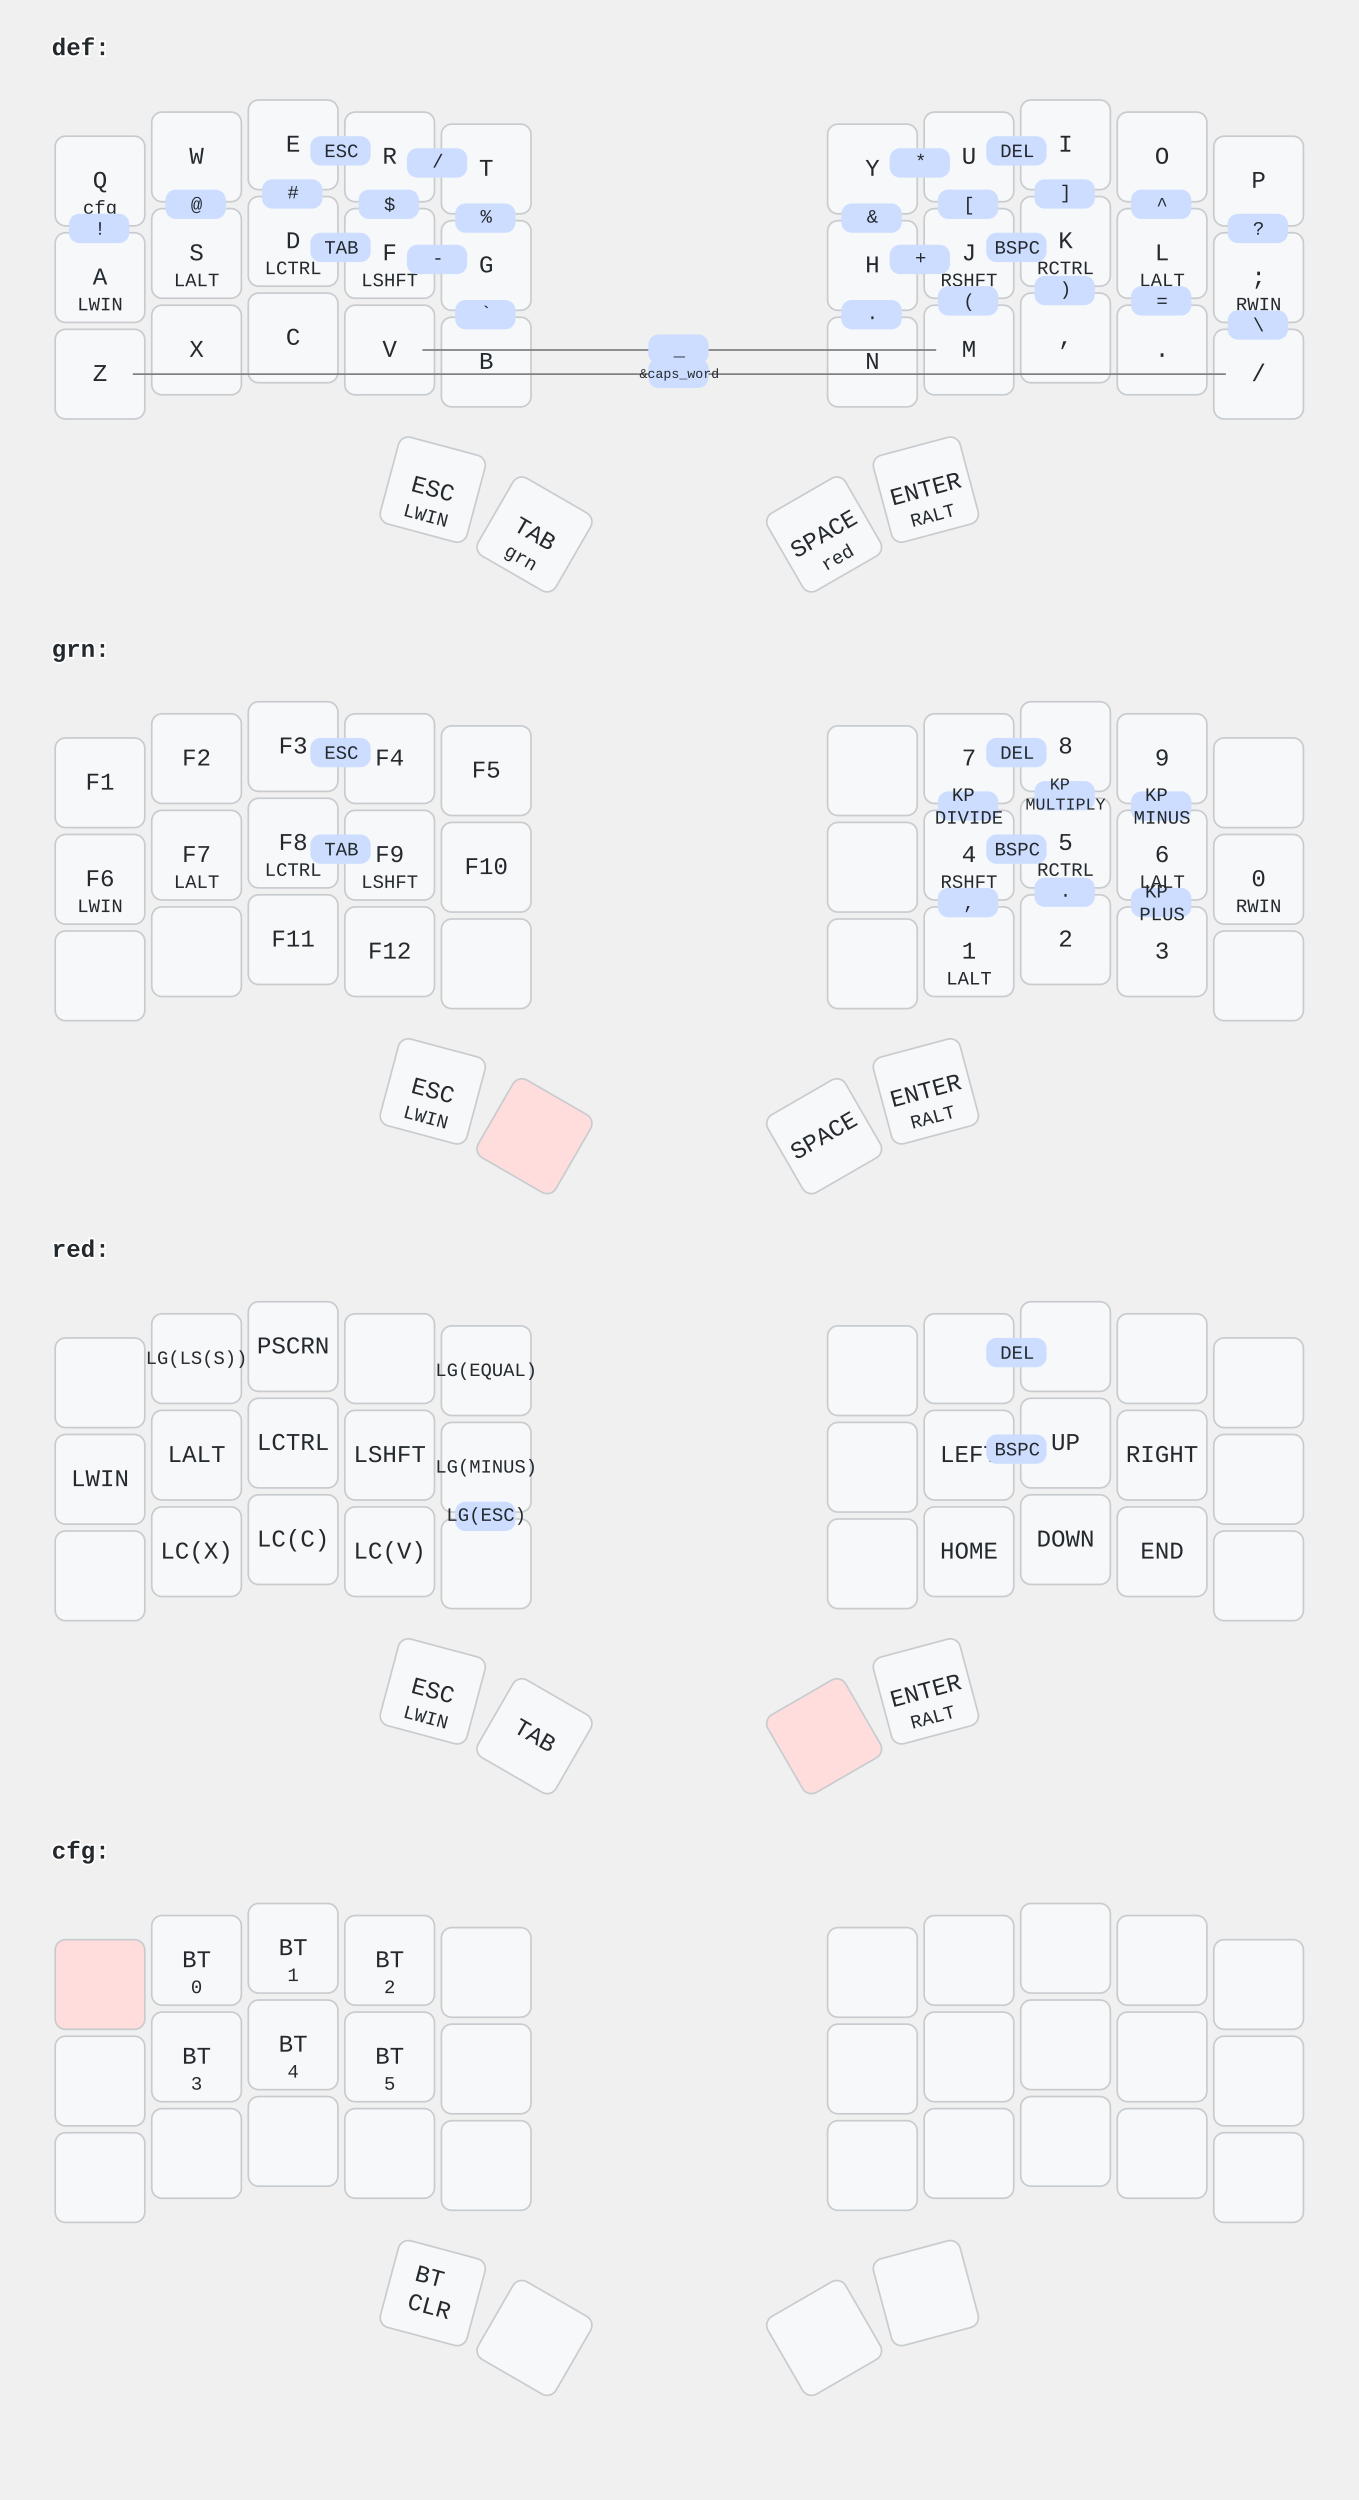
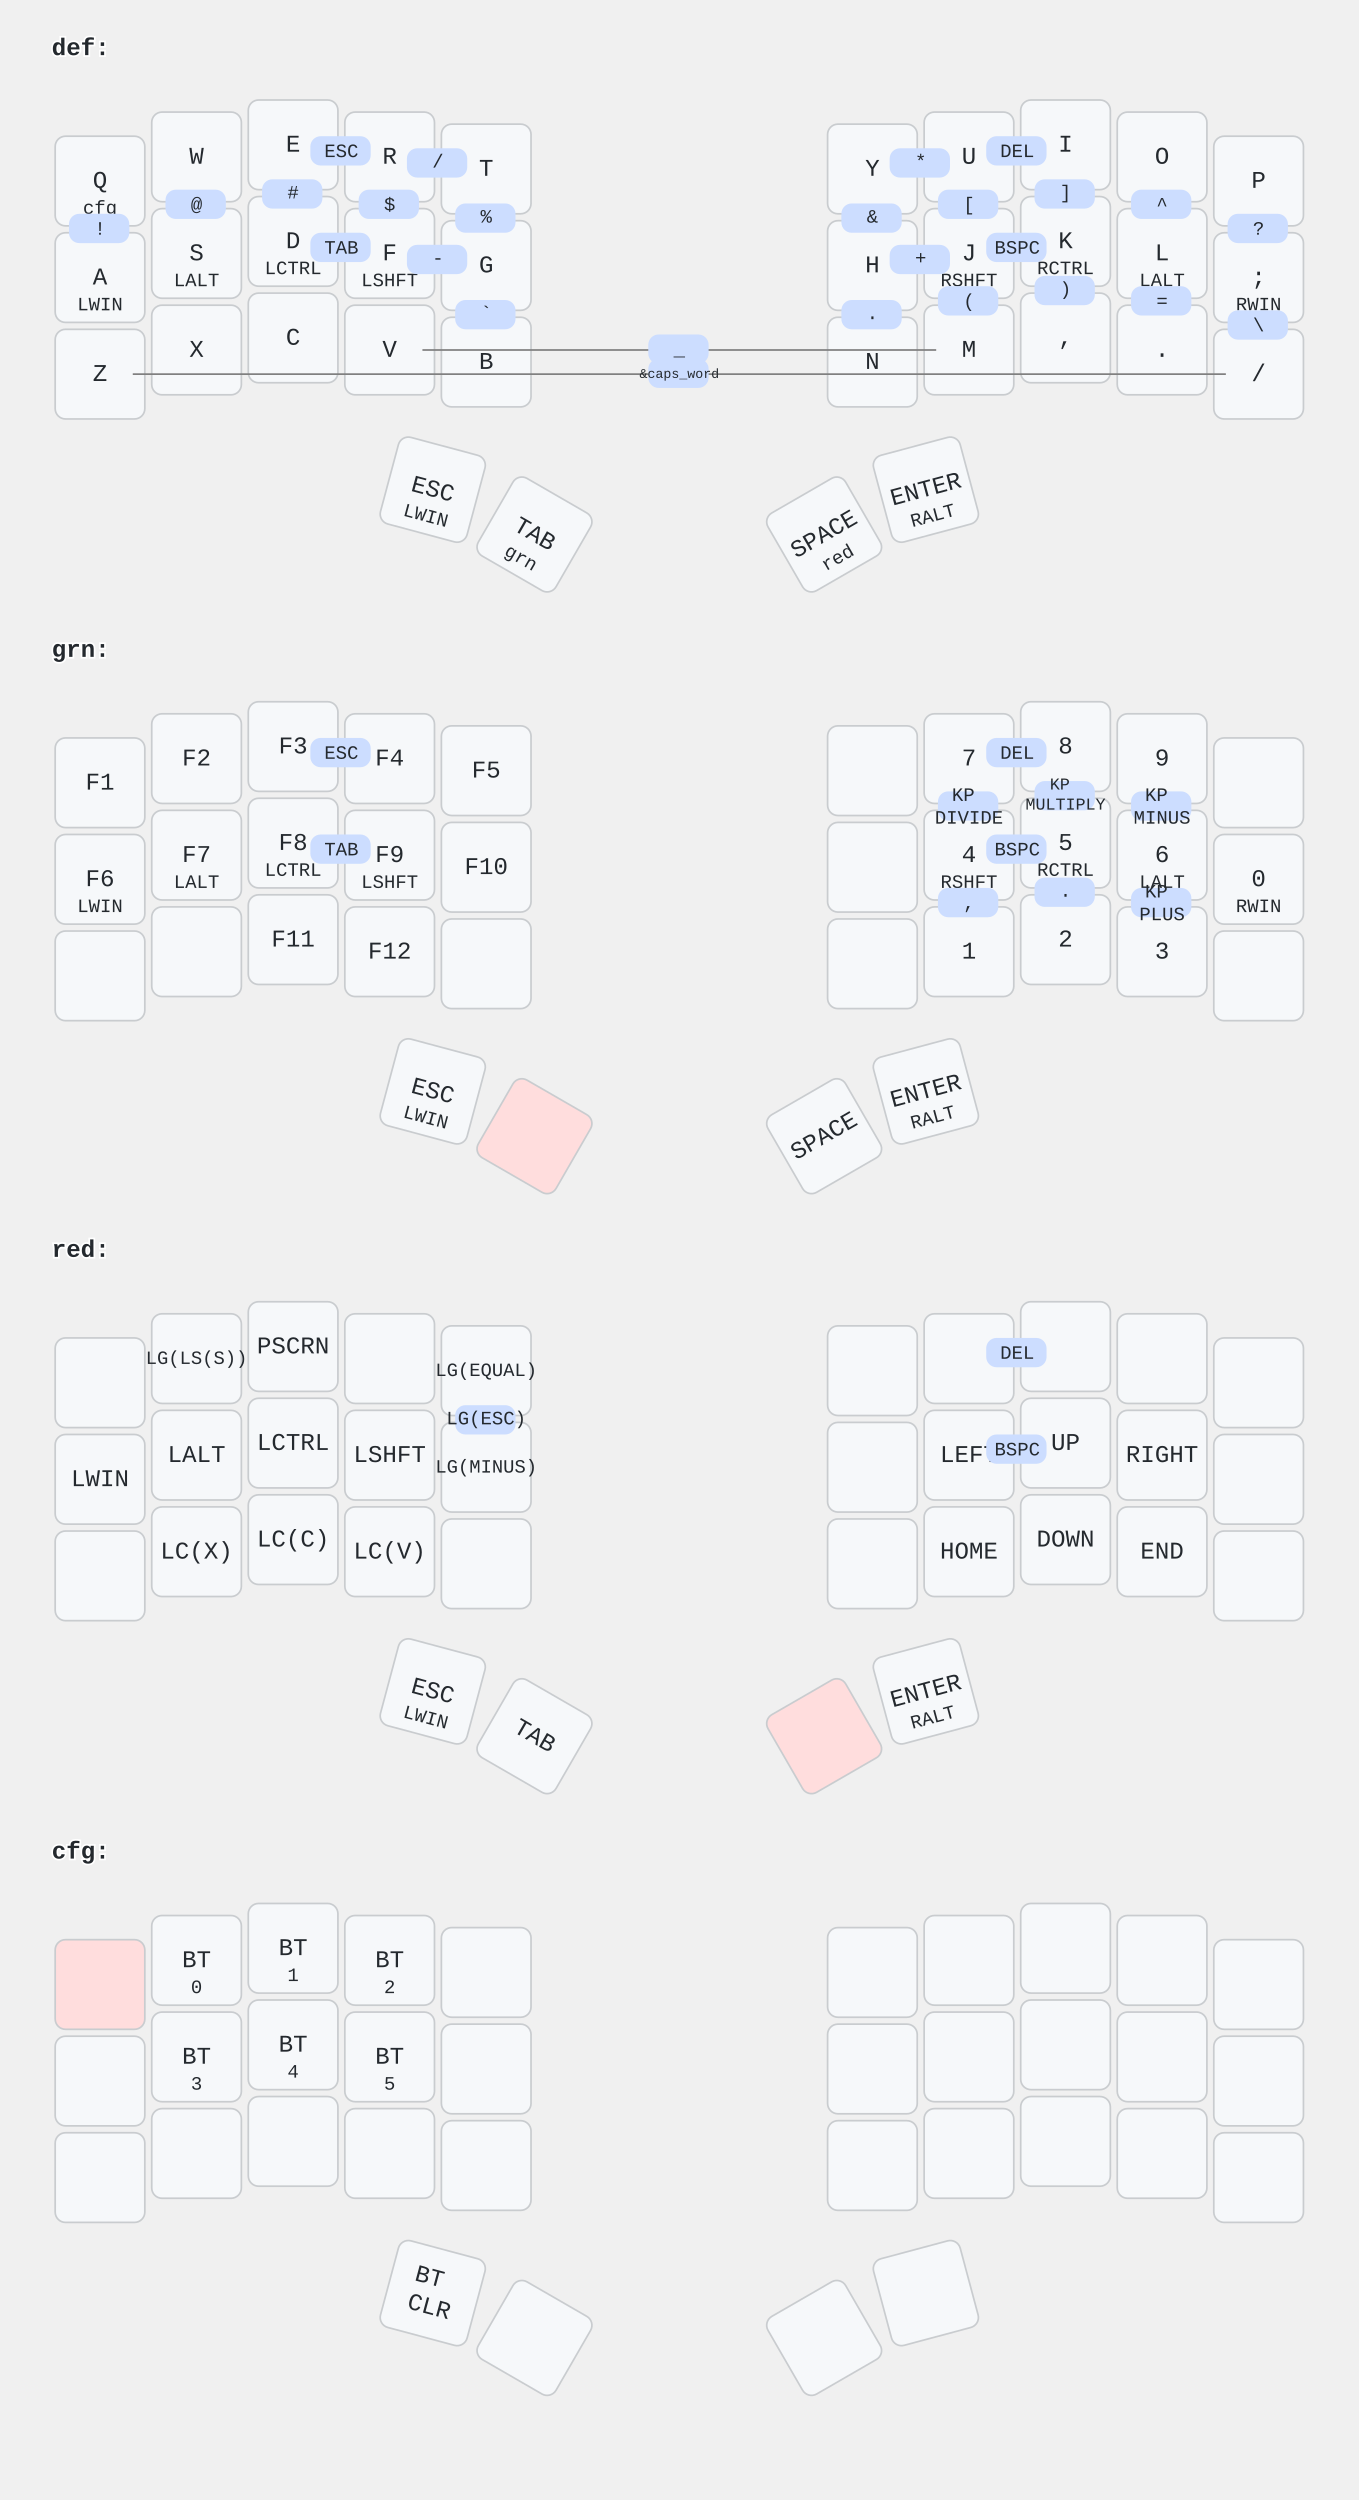
<svg xmlns="http://www.w3.org/2000/svg" width="788" height="1450" viewBox="0 0 788 1450" class="keymap">
  <style>/* inherit to force styles through use tags */
svg path {
    fill: inherit;
}

/* font and background color specifications */
svg.keymap {
    font-family: SFMono-Regular,Consolas,Liberation Mono,Menlo,monospace;
    font-size: 14px;
    font-kerning: normal;
    text-rendering: optimizeLegibility;
    fill: #24292e;
}

/* default key styling */
rect.key {
    fill: #f6f8fa;
    stroke: #c9cccf;
    stroke-width: 1;
}

/* default key side styling, only used is draw_key_sides is set */
rect.side {
    filter: brightness(90%);
}

/* color accent for combo boxes */
rect.combo, rect.combo-separate {
    fill: #cdf;
}

/* color accent for held keys */
rect.held, rect.combo.held {
    fill: #fdd;
}

/* color accent for ghost (optional) keys */
rect.ghost, rect.combo.ghost {
    stroke-dasharray: 4, 4;
    stroke-width: 2;
}

text {
    text-anchor: middle;
    dominant-baseline: middle;
}

/* styling for layer labels */
text.label {
    font-weight: bold;
    text-anchor: start;
    stroke: white;
    stroke-width: 2;
    paint-order: stroke;
}

/* styling for combo tap, and key hold/shifted label text */
text.combo, text.hold, text.shifted {
    font-size: 11px;
}

text.hold {
    text-anchor: middle;
    dominant-baseline: auto;
}

text.shifted {
    text-anchor: middle;
    dominant-baseline: hanging;
}

/* styling for hold/shifted label text in combo box */
text.combo.hold, text.combo.shifted {
    font-size: 8px;
}

/* lighter symbol for transparent keys */
text.trans {
    fill: #7b7e81;
}

/* styling for combo dendrons */
path.combo {
    stroke-width: 1;
    stroke: gray;
    fill: none;
}

/* Start Tabler Icons Cleanup */
/* cannot use height/width with glyphs */
.icon-tabler &gt; path {
    fill: inherit;
    stroke: inherit;
    stroke-width: 2;
}
/* hide tabler's default box */
.icon-tabler &gt; path[stroke="none"][fill="none"] {
    visibility: hidden;
}
/* End Tabler Icons Cleanup */
</style>
  <g transform="translate(30, 0)" class="layer-def">
    <text x="0" y="28" class="label">def:</text>
    <g transform="translate(0, 56)">
      <g transform="translate(28, 49)" class="key keypos-0">
        <rect rx="6" ry="6" x="-26" y="-26" width="52" height="52" class="key" />
        <text x="0" y="0" class="key tap">Q</text>
        <text x="0" y="19" class="key hold">cfg</text>
      </g>
      <g transform="translate(84, 35)" class="key keypos-1">
        <rect rx="6" ry="6" x="-26" y="-26" width="52" height="52" class="key" />
        <text x="0" y="0" class="key tap">W</text>
      </g>
      <g transform="translate(140, 28)" class="key keypos-2">
        <rect rx="6" ry="6" x="-26" y="-26" width="52" height="52" class="key" />
        <text x="0" y="0" class="key tap">E</text>
      </g>
      <g transform="translate(196, 35)" class="key keypos-3">
        <rect rx="6" ry="6" x="-26" y="-26" width="52" height="52" class="key" />
        <text x="0" y="0" class="key tap">R</text>
      </g>
      <g transform="translate(252, 42)" class="key keypos-4">
        <rect rx="6" ry="6" x="-26" y="-26" width="52" height="52" class="key" />
        <text x="0" y="0" class="key tap">T</text>
      </g>
      <g transform="translate(476, 42)" class="key keypos-5">
        <rect rx="6" ry="6" x="-26" y="-26" width="52" height="52" class="key" />
        <text x="0" y="0" class="key tap">Y</text>
      </g>
      <g transform="translate(532, 35)" class="key keypos-6">
        <rect rx="6" ry="6" x="-26" y="-26" width="52" height="52" class="key" />
        <text x="0" y="0" class="key tap">U</text>
      </g>
      <g transform="translate(588, 28)" class="key keypos-7">
        <rect rx="6" ry="6" x="-26" y="-26" width="52" height="52" class="key" />
        <text x="0" y="0" class="key tap">I</text>
      </g>
      <g transform="translate(644, 35)" class="key keypos-8">
        <rect rx="6" ry="6" x="-26" y="-26" width="52" height="52" class="key" />
        <text x="0" y="0" class="key tap">O</text>
      </g>
      <g transform="translate(700, 49)" class="key keypos-9">
        <rect rx="6" ry="6" x="-26" y="-26" width="52" height="52" class="key" />
        <text x="0" y="0" class="key tap">P</text>
      </g>
      <g transform="translate(28, 105)" class="key keypos-10">
        <rect rx="6" ry="6" x="-26" y="-26" width="52" height="52" class="key" />
        <text x="0" y="0" class="key tap">A</text>
        <text x="0" y="19" class="key hold">LWIN</text>
      </g>
      <g transform="translate(84, 91)" class="key keypos-11">
        <rect rx="6" ry="6" x="-26" y="-26" width="52" height="52" class="key" />
        <text x="0" y="0" class="key tap">S</text>
        <text x="0" y="19" class="key hold">LALT</text>
      </g>
      <g transform="translate(140, 84)" class="key keypos-12">
        <rect rx="6" ry="6" x="-26" y="-26" width="52" height="52" class="key" />
        <text x="0" y="0" class="key tap">D</text>
        <text x="0" y="19" class="key hold">LCTRL</text>
      </g>
      <g transform="translate(196, 91)" class="key keypos-13">
        <rect rx="6" ry="6" x="-26" y="-26" width="52" height="52" class="key" />
        <text x="0" y="0" class="key tap">F</text>
        <text x="0" y="19" class="key hold">LSHFT</text>
      </g>
      <g transform="translate(252, 98)" class="key keypos-14">
        <rect rx="6" ry="6" x="-26" y="-26" width="52" height="52" class="key" />
        <text x="0" y="0" class="key tap">G</text>
      </g>
      <g transform="translate(476, 98)" class="key keypos-15">
        <rect rx="6" ry="6" x="-26" y="-26" width="52" height="52" class="key" />
        <text x="0" y="0" class="key tap">H</text>
      </g>
      <g transform="translate(532, 91)" class="key keypos-16">
        <rect rx="6" ry="6" x="-26" y="-26" width="52" height="52" class="key" />
        <text x="0" y="0" class="key tap">J</text>
        <text x="0" y="19" class="key hold">RSHFT</text>
      </g>
      <g transform="translate(588, 84)" class="key keypos-17">
        <rect rx="6" ry="6" x="-26" y="-26" width="52" height="52" class="key" />
        <text x="0" y="0" class="key tap">K</text>
        <text x="0" y="19" class="key hold">RCTRL</text>
      </g>
      <g transform="translate(644, 91)" class="key keypos-18">
        <rect rx="6" ry="6" x="-26" y="-26" width="52" height="52" class="key" />
        <text x="0" y="0" class="key tap">L</text>
        <text x="0" y="19" class="key hold">LALT</text>
      </g>
      <g transform="translate(700, 105)" class="key keypos-19">
        <rect rx="6" ry="6" x="-26" y="-26" width="52" height="52" class="key" />
        <text x="0" y="0" class="key tap">;</text>
        <text x="0" y="19" class="key hold">RWIN</text>
      </g>
      <g transform="translate(28, 161)" class="key keypos-20">
        <rect rx="6" ry="6" x="-26" y="-26" width="52" height="52" class="key" />
        <text x="0" y="0" class="key tap">Z</text>
      </g>
      <g transform="translate(84, 147)" class="key keypos-21">
        <rect rx="6" ry="6" x="-26" y="-26" width="52" height="52" class="key" />
        <text x="0" y="0" class="key tap">X</text>
      </g>
      <g transform="translate(140, 140)" class="key keypos-22">
        <rect rx="6" ry="6" x="-26" y="-26" width="52" height="52" class="key" />
        <text x="0" y="0" class="key tap">C</text>
      </g>
      <g transform="translate(196, 147)" class="key keypos-23">
        <rect rx="6" ry="6" x="-26" y="-26" width="52" height="52" class="key" />
        <text x="0" y="0" class="key tap">V</text>
      </g>
      <g transform="translate(252, 154)" class="key keypos-24">
        <rect rx="6" ry="6" x="-26" y="-26" width="52" height="52" class="key" />
        <text x="0" y="0" class="key tap">B</text>
      </g>
      <g transform="translate(476, 154)" class="key keypos-25">
        <rect rx="6" ry="6" x="-26" y="-26" width="52" height="52" class="key" />
        <text x="0" y="0" class="key tap">N</text>
      </g>
      <g transform="translate(532, 147)" class="key keypos-26">
        <rect rx="6" ry="6" x="-26" y="-26" width="52" height="52" class="key" />
        <text x="0" y="0" class="key tap">M</text>
      </g>
      <g transform="translate(588, 140)" class="key keypos-27">
        <rect rx="6" ry="6" x="-26" y="-26" width="52" height="52" class="key" />
        <text x="0" y="0" class="key tap">,</text>
      </g>
      <g transform="translate(644, 147)" class="key keypos-28">
        <rect rx="6" ry="6" x="-26" y="-26" width="52" height="52" class="key" />
        <text x="0" y="0" class="key tap">.</text>
      </g>
      <g transform="translate(700, 161)" class="key keypos-29">
        <rect rx="6" ry="6" x="-26" y="-26" width="52" height="52" class="key" />
        <text x="0" y="0" class="key tap">/</text>
      </g>
      <g transform="translate(221, 228) rotate(15.0)" class="key keypos-30">
        <rect rx="6" ry="6" x="-26" y="-26" width="52" height="52" class="key" />
        <text x="0" y="0" class="key tap">ESC</text>
        <text x="0" y="19" class="key hold">LWIN</text>
      </g>
      <g transform="translate(280, 254) rotate(30.0)" class="key keypos-31">
        <rect rx="6" ry="6" x="-26" y="-26" width="52" height="52" class="key" />
        <text x="0" y="0" class="key tap">TAB</text>
        <text x="0" y="19" class="key hold">grn</text>
      </g>
      <g transform="translate(448, 254) rotate(-30.0)" class="key keypos-32">
        <rect rx="6" ry="6" x="-26" y="-26" width="52" height="52" class="key" />
        <text x="0" y="0" class="key tap">SPACE</text>
        <text x="0" y="19" class="key hold">red</text>
      </g>
      <g transform="translate(507, 228) rotate(-15.0)" class="key keypos-33">
        <rect rx="6" ry="6" x="-26" y="-26" width="52" height="52" class="key" />
        <text x="0" y="0" class="key tap">ENTER</text>
        <text x="0" y="19" class="key hold">RALT</text>
      </g>
      <g class="combo combopos-0">
        <path d="M364,161 l-317,0" class="combo" />
        <path d="M364,161 l317,0" class="combo" />
        <rect rx="6" ry="6" x="346" y="152" width="35" height="17" class="combo" />
        <text x="364" y="161" class="combo tap">
          <tspan style="font-size: 70%">&amp;caps_word</tspan>
        </text>
      </g>
      <g class="combo combopos-1">
        <path d="M364,147 l-149,0" class="combo" />
        <path d="M364,147 l149,0" class="combo" />
        <rect rx="6" ry="6" x="346" y="138" width="35" height="17" class="combo" />
        <text x="364" y="147" class="combo tap">_</text>
      </g>
      <g class="combo combopos-2">
        <rect rx="6" ry="6" x="150" y="23" width="35" height="17" class="combo" />
        <text x="168" y="32" class="combo tap">ESC</text>
      </g>
      <g class="combo combopos-3">
        <rect rx="6" ry="6" x="150" y="79" width="35" height="17" class="combo" />
        <text x="168" y="88" class="combo tap">TAB</text>
      </g>
      <g class="combo combopos-4">
        <rect rx="6" ry="6" x="542" y="23" width="35" height="17" class="combo" />
        <text x="560" y="32" class="combo tap">DEL</text>
      </g>
      <g class="combo combopos-5">
        <rect rx="6" ry="6" x="542" y="79" width="35" height="17" class="combo" />
        <text x="560" y="88" class="combo tap">BSPC</text>
      </g>
      <g class="combo combopos-6">
        <rect rx="6" ry="6" x="514" y="54" width="35" height="17" class="combo" />
        <text x="532" y="63" class="combo tap">[</text>
      </g>
      <g class="combo combopos-7">
        <rect rx="6" ry="6" x="570" y="48" width="35" height="17" class="combo" />
        <text x="588" y="56" class="combo tap">]</text>
      </g>
      <g class="combo combopos-8">
        <rect rx="6" ry="6" x="514" y="110" width="35" height="17" class="combo" />
        <text x="532" y="119" class="combo tap">(</text>
      </g>
      <g class="combo combopos-9">
        <rect rx="6" ry="6" x="570" y="104" width="35" height="17" class="combo" />
        <text x="588" y="112" class="combo tap">)</text>
      </g>
      <g class="combo combopos-10">
        <rect rx="6" ry="6" x="10" y="68" width="35" height="17" class="combo" />
        <text x="28" y="77" class="combo tap">!</text>
      </g>
      <g class="combo combopos-11">
        <rect rx="6" ry="6" x="66" y="54" width="35" height="17" class="combo" />
        <text x="84" y="63" class="combo tap">@</text>
      </g>
      <g class="combo combopos-12">
        <rect rx="6" ry="6" x="122" y="48" width="35" height="17" class="combo" />
        <text x="140" y="56" class="combo tap">#</text>
      </g>
      <g class="combo combopos-13">
        <rect rx="6" ry="6" x="178" y="54" width="35" height="17" class="combo" />
        <text x="196" y="63" class="combo tap">$</text>
      </g>
      <g class="combo combopos-14">
        <rect rx="6" ry="6" x="234" y="62" width="35" height="17" class="combo" />
        <text x="252" y="70" class="combo tap">%</text>
      </g>
      <g class="combo combopos-15">
        <rect rx="6" ry="6" x="458" y="62" width="35" height="17" class="combo" />
        <text x="476" y="70" class="combo tap">&amp;</text>
      </g>
      <g class="combo combopos-16">
        <rect rx="6" ry="6" x="626" y="54" width="35" height="17" class="combo" />
        <text x="644" y="63" class="combo tap">^</text>
      </g>
      <g class="combo combopos-17">
        <rect rx="6" ry="6" x="682" y="68" width="35" height="17" class="combo" />
        <text x="700" y="77" class="combo tap">?</text>
      </g>
      <g class="combo combopos-18">
        <rect rx="6" ry="6" x="626" y="110" width="35" height="17" class="combo" />
        <text x="644" y="119" class="combo tap">=</text>
      </g>
      <g class="combo combopos-19">
        <rect rx="6" ry="6" x="682" y="124" width="35" height="17" class="combo" />
        <text x="700" y="133" class="combo tap">\</text>
      </g>
      <g class="combo combopos-20">
        <rect rx="6" ry="6" x="206" y="30" width="35" height="17" class="combo" />
        <text x="224" y="38" class="combo tap">/</text>
      </g>
      <g class="combo combopos-21">
        <rect rx="6" ry="6" x="486" y="30" width="35" height="17" class="combo" />
        <text x="504" y="38" class="combo tap">*</text>
      </g>
      <g class="combo combopos-22">
        <rect rx="6" ry="6" x="206" y="86" width="35" height="17" class="combo" />
        <text x="224" y="94" class="combo tap">-</text>
      </g>
      <g class="combo combopos-23">
        <rect rx="6" ry="6" x="486" y="86" width="35" height="17" class="combo" />
        <text x="504" y="94" class="combo tap">+</text>
      </g>
      <g class="combo combopos-24">
        <rect rx="6" ry="6" x="234" y="118" width="35" height="17" class="combo" />
        <text x="252" y="126" class="combo tap">`</text>
      </g>
      <g class="combo combopos-25">
        <rect rx="6" ry="6" x="458" y="118" width="35" height="17" class="combo" />
        <text x="476" y="126" class="combo tap">.</text>
      </g>
    </g>
  </g>
  <g transform="translate(30, 349)" class="layer-grn">
    <text x="0" y="28" class="label">grn:</text>
    <g transform="translate(0, 56)">
      <g transform="translate(28, 49)" class="key keypos-0">
        <rect rx="6" ry="6" x="-26" y="-26" width="52" height="52" class="key" />
        <text x="0" y="0" class="key tap">F1</text>
      </g>
      <g transform="translate(84, 35)" class="key keypos-1">
        <rect rx="6" ry="6" x="-26" y="-26" width="52" height="52" class="key" />
        <text x="0" y="0" class="key tap">F2</text>
      </g>
      <g transform="translate(140, 28)" class="key keypos-2">
        <rect rx="6" ry="6" x="-26" y="-26" width="52" height="52" class="key" />
        <text x="0" y="0" class="key tap">F3</text>
      </g>
      <g transform="translate(196, 35)" class="key keypos-3">
        <rect rx="6" ry="6" x="-26" y="-26" width="52" height="52" class="key" />
        <text x="0" y="0" class="key tap">F4</text>
      </g>
      <g transform="translate(252, 42)" class="key keypos-4">
        <rect rx="6" ry="6" x="-26" y="-26" width="52" height="52" class="key" />
        <text x="0" y="0" class="key tap">F5</text>
      </g>
      <g transform="translate(476, 42)" class="key keypos-5">
        <rect rx="6" ry="6" x="-26" y="-26" width="52" height="52" class="key" />
      </g>
      <g transform="translate(532, 35)" class="key keypos-6">
        <rect rx="6" ry="6" x="-26" y="-26" width="52" height="52" class="key" />
        <text x="0" y="0" class="key tap">7</text>
      </g>
      <g transform="translate(588, 28)" class="key keypos-7">
        <rect rx="6" ry="6" x="-26" y="-26" width="52" height="52" class="key" />
        <text x="0" y="0" class="key tap">8</text>
      </g>
      <g transform="translate(644, 35)" class="key keypos-8">
        <rect rx="6" ry="6" x="-26" y="-26" width="52" height="52" class="key" />
        <text x="0" y="0" class="key tap">9</text>
      </g>
      <g transform="translate(700, 49)" class="key keypos-9">
        <rect rx="6" ry="6" x="-26" y="-26" width="52" height="52" class="key" />
      </g>
      <g transform="translate(28, 105)" class="key keypos-10">
        <rect rx="6" ry="6" x="-26" y="-26" width="52" height="52" class="key" />
        <text x="0" y="0" class="key tap">F6</text>
        <text x="0" y="19" class="key hold">LWIN</text>
      </g>
      <g transform="translate(84, 91)" class="key keypos-11">
        <rect rx="6" ry="6" x="-26" y="-26" width="52" height="52" class="key" />
        <text x="0" y="0" class="key tap">F7</text>
        <text x="0" y="19" class="key hold">LALT</text>
      </g>
      <g transform="translate(140, 84)" class="key keypos-12">
        <rect rx="6" ry="6" x="-26" y="-26" width="52" height="52" class="key" />
        <text x="0" y="0" class="key tap">F8</text>
        <text x="0" y="19" class="key hold">LCTRL</text>
      </g>
      <g transform="translate(196, 91)" class="key keypos-13">
        <rect rx="6" ry="6" x="-26" y="-26" width="52" height="52" class="key" />
        <text x="0" y="0" class="key tap">F9</text>
        <text x="0" y="19" class="key hold">LSHFT</text>
      </g>
      <g transform="translate(252, 98)" class="key keypos-14">
        <rect rx="6" ry="6" x="-26" y="-26" width="52" height="52" class="key" />
        <text x="0" y="0" class="key tap">F10</text>
      </g>
      <g transform="translate(476, 98)" class="key keypos-15">
        <rect rx="6" ry="6" x="-26" y="-26" width="52" height="52" class="key" />
      </g>
      <g transform="translate(532, 91)" class="key keypos-16">
        <rect rx="6" ry="6" x="-26" y="-26" width="52" height="52" class="key" />
        <text x="0" y="0" class="key tap">4</text>
        <text x="0" y="19" class="key hold">RSHFT</text>
      </g>
      <g transform="translate(588, 84)" class="key keypos-17">
        <rect rx="6" ry="6" x="-26" y="-26" width="52" height="52" class="key" />
        <text x="0" y="0" class="key tap">5</text>
        <text x="0" y="19" class="key hold">RCTRL</text>
      </g>
      <g transform="translate(644, 91)" class="key keypos-18">
        <rect rx="6" ry="6" x="-26" y="-26" width="52" height="52" class="key" />
        <text x="0" y="0" class="key tap">6</text>
        <text x="0" y="19" class="key hold">LALT</text>
      </g>
      <g transform="translate(700, 105)" class="key keypos-19">
        <rect rx="6" ry="6" x="-26" y="-26" width="52" height="52" class="key" />
        <text x="0" y="0" class="key tap">0</text>
        <text x="0" y="19" class="key hold">RWIN</text>
      </g>
      <g transform="translate(28, 161)" class="key keypos-20">
        <rect rx="6" ry="6" x="-26" y="-26" width="52" height="52" class="key" />
      </g>
      <g transform="translate(84, 147)" class="key keypos-21">
        <rect rx="6" ry="6" x="-26" y="-26" width="52" height="52" class="key" />
      </g>
      <g transform="translate(140, 140)" class="key keypos-22">
        <rect rx="6" ry="6" x="-26" y="-26" width="52" height="52" class="key" />
        <text x="0" y="0" class="key tap">F11</text>
      </g>
      <g transform="translate(196, 147)" class="key keypos-23">
        <rect rx="6" ry="6" x="-26" y="-26" width="52" height="52" class="key" />
        <text x="0" y="0" class="key tap">F12</text>
      </g>
      <g transform="translate(252, 154)" class="key keypos-24">
        <rect rx="6" ry="6" x="-26" y="-26" width="52" height="52" class="key" />
      </g>
      <g transform="translate(476, 154)" class="key keypos-25">
        <rect rx="6" ry="6" x="-26" y="-26" width="52" height="52" class="key" />
      </g>
      <g transform="translate(532, 147)" class="key keypos-26">
        <rect rx="6" ry="6" x="-26" y="-26" width="52" height="52" class="key" />
        <text x="0" y="0" class="key tap">1</text>
-         <text x="0" y="19" class="key hold">LALT</text>
      </g>
      <g transform="translate(588, 140)" class="key keypos-27">
        <rect rx="6" ry="6" x="-26" y="-26" width="52" height="52" class="key" />
        <text x="0" y="0" class="key tap">2</text>
      </g>
      <g transform="translate(644, 147)" class="key keypos-28">
        <rect rx="6" ry="6" x="-26" y="-26" width="52" height="52" class="key" />
        <text x="0" y="0" class="key tap">3</text>
      </g>
      <g transform="translate(700, 161)" class="key keypos-29">
        <rect rx="6" ry="6" x="-26" y="-26" width="52" height="52" class="key" />
      </g>
      <g transform="translate(221, 228) rotate(15.0)" class="key keypos-30">
        <rect rx="6" ry="6" x="-26" y="-26" width="52" height="52" class="key" />
        <text x="0" y="0" class="key tap">ESC</text>
        <text x="0" y="19" class="key hold">LWIN</text>
      </g>
      <g transform="translate(280, 254) rotate(30.0)" class="key held keypos-31">
        <rect rx="6" ry="6" x="-26" y="-26" width="52" height="52" class="key held" />
      </g>
      <g transform="translate(448, 254) rotate(-30.0)" class="key keypos-32">
        <rect rx="6" ry="6" x="-26" y="-26" width="52" height="52" class="key" />
        <text x="0" y="0" class="key tap">SPACE</text>
      </g>
      <g transform="translate(507, 228) rotate(-15.0)" class="key keypos-33">
        <rect rx="6" ry="6" x="-26" y="-26" width="52" height="52" class="key" />
        <text x="0" y="0" class="key tap">ENTER</text>
        <text x="0" y="19" class="key hold">RALT</text>
      </g>
      <g class="combo combopos-0">
        <rect rx="6" ry="6" x="150" y="23" width="35" height="17" class="combo" />
        <text x="168" y="32" class="combo tap">ESC</text>
      </g>
      <g class="combo combopos-1">
        <rect rx="6" ry="6" x="150" y="79" width="35" height="17" class="combo" />
        <text x="168" y="88" class="combo tap">TAB</text>
      </g>
      <g class="combo combopos-2">
        <rect rx="6" ry="6" x="542" y="23" width="35" height="17" class="combo" />
        <text x="560" y="32" class="combo tap">DEL</text>
      </g>
      <g class="combo combopos-3">
        <rect rx="6" ry="6" x="542" y="79" width="35" height="17" class="combo" />
        <text x="560" y="88" class="combo tap">BSPC</text>
      </g>
      <g class="combo combopos-4">
        <rect rx="6" ry="6" x="514" y="54" width="35" height="17" class="combo" />
        <text x="532" y="63" class="combo tap">
          <tspan x="532" dy="-0.6em">KP</tspan>
          <tspan x="532" dy="1.2em">DIVIDE</tspan>
        </text>
      </g>
      <g class="combo combopos-5">
        <rect rx="6" ry="6" x="570" y="48" width="35" height="17" class="combo" />
        <text x="588" y="56" class="combo tap">
          <tspan x="588" dy="-0.6em" style="font-size: 88%">KP</tspan>
          <tspan x="588" dy="1.2em" style="font-size: 88%">MULTIPLY</tspan>
        </text>
      </g>
      <g class="combo combopos-6">
        <rect rx="6" ry="6" x="626" y="54" width="35" height="17" class="combo" />
        <text x="644" y="63" class="combo tap">
          <tspan x="644" dy="-0.6em">KP</tspan>
          <tspan x="644" dy="1.2em">MINUS</tspan>
        </text>
      </g>
      <g class="combo combopos-7">
        <rect rx="6" ry="6" x="626" y="110" width="35" height="17" class="combo" />
        <text x="644" y="119" class="combo tap">
          <tspan x="644" dy="-0.6em">KP</tspan>
          <tspan x="644" dy="1.2em">PLUS</tspan>
        </text>
      </g>
      <g class="combo combopos-8">
        <rect rx="6" ry="6" x="514" y="110" width="35" height="17" class="combo" />
        <text x="532" y="119" class="combo tap">,</text>
      </g>
      <g class="combo combopos-9">
        <rect rx="6" ry="6" x="570" y="104" width="35" height="17" class="combo" />
        <text x="588" y="112" class="combo tap">.</text>
      </g>
    </g>
  </g>
  <g transform="translate(30, 697)" class="layer-red">
    <text x="0" y="28" class="label">red:</text>
    <g transform="translate(0, 56)">
      <g transform="translate(28, 49)" class="key keypos-0">
        <rect rx="6" ry="6" x="-26" y="-26" width="52" height="52" class="key" />
      </g>
      <g transform="translate(84, 35)" class="key keypos-1">
        <rect rx="6" ry="6" x="-26" y="-26" width="52" height="52" class="key" />
        <text x="0" y="0" class="key tap">
          <tspan style="font-size: 78%">LG(LS(S))</tspan>
        </text>
      </g>
      <g transform="translate(140, 28)" class="key keypos-2">
        <rect rx="6" ry="6" x="-26" y="-26" width="52" height="52" class="key" />
        <text x="0" y="0" class="key tap">PSCRN</text>
      </g>
      <g transform="translate(196, 35)" class="key keypos-3">
        <rect rx="6" ry="6" x="-26" y="-26" width="52" height="52" class="key" />
      </g>
      <g transform="translate(252, 42)" class="key keypos-4">
        <rect rx="6" ry="6" x="-26" y="-26" width="52" height="52" class="key" />
        <text x="0" y="0" class="key tap">
          <tspan style="font-size: 78%">LG(EQUAL)</tspan>
        </text>
      </g>
      <g transform="translate(476, 42)" class="key keypos-5">
        <rect rx="6" ry="6" x="-26" y="-26" width="52" height="52" class="key" />
      </g>
      <g transform="translate(532, 35)" class="key keypos-6">
        <rect rx="6" ry="6" x="-26" y="-26" width="52" height="52" class="key" />
      </g>
      <g transform="translate(588, 28)" class="key keypos-7">
        <rect rx="6" ry="6" x="-26" y="-26" width="52" height="52" class="key" />
      </g>
      <g transform="translate(644, 35)" class="key keypos-8">
        <rect rx="6" ry="6" x="-26" y="-26" width="52" height="52" class="key" />
      </g>
      <g transform="translate(700, 49)" class="key keypos-9">
        <rect rx="6" ry="6" x="-26" y="-26" width="52" height="52" class="key" />
      </g>
      <g transform="translate(28, 105)" class="key keypos-10">
        <rect rx="6" ry="6" x="-26" y="-26" width="52" height="52" class="key" />
        <text x="0" y="0" class="key tap">LWIN</text>
      </g>
      <g transform="translate(84, 91)" class="key keypos-11">
        <rect rx="6" ry="6" x="-26" y="-26" width="52" height="52" class="key" />
        <text x="0" y="0" class="key tap">LALT</text>
      </g>
      <g transform="translate(140, 84)" class="key keypos-12">
        <rect rx="6" ry="6" x="-26" y="-26" width="52" height="52" class="key" />
        <text x="0" y="0" class="key tap">LCTRL</text>
      </g>
      <g transform="translate(196, 91)" class="key keypos-13">
        <rect rx="6" ry="6" x="-26" y="-26" width="52" height="52" class="key" />
        <text x="0" y="0" class="key tap">LSHFT</text>
      </g>
      <g transform="translate(252, 98)" class="key keypos-14">
        <rect rx="6" ry="6" x="-26" y="-26" width="52" height="52" class="key" />
        <text x="0" y="0" class="key tap">
          <tspan style="font-size: 78%">LG(MINUS)</tspan>
        </text>
      </g>
      <g transform="translate(476, 98)" class="key keypos-15">
        <rect rx="6" ry="6" x="-26" y="-26" width="52" height="52" class="key" />
      </g>
      <g transform="translate(532, 91)" class="key keypos-16">
        <rect rx="6" ry="6" x="-26" y="-26" width="52" height="52" class="key" />
        <text x="0" y="0" class="key tap">LEFT</text>
      </g>
      <g transform="translate(588, 84)" class="key keypos-17">
        <rect rx="6" ry="6" x="-26" y="-26" width="52" height="52" class="key" />
        <text x="0" y="0" class="key tap">UP</text>
      </g>
      <g transform="translate(644, 91)" class="key keypos-18">
        <rect rx="6" ry="6" x="-26" y="-26" width="52" height="52" class="key" />
        <text x="0" y="0" class="key tap">RIGHT</text>
      </g>
      <g transform="translate(700, 105)" class="key keypos-19">
        <rect rx="6" ry="6" x="-26" y="-26" width="52" height="52" class="key" />
      </g>
      <g transform="translate(28, 161)" class="key keypos-20">
        <rect rx="6" ry="6" x="-26" y="-26" width="52" height="52" class="key" />
      </g>
      <g transform="translate(84, 147)" class="key keypos-21">
        <rect rx="6" ry="6" x="-26" y="-26" width="52" height="52" class="key" />
        <text x="0" y="0" class="key tap">LC(X)</text>
      </g>
      <g transform="translate(140, 140)" class="key keypos-22">
        <rect rx="6" ry="6" x="-26" y="-26" width="52" height="52" class="key" />
        <text x="0" y="0" class="key tap">LC(C)</text>
      </g>
      <g transform="translate(196, 147)" class="key keypos-23">
        <rect rx="6" ry="6" x="-26" y="-26" width="52" height="52" class="key" />
        <text x="0" y="0" class="key tap">LC(V)</text>
      </g>
      <g transform="translate(252, 154)" class="key keypos-24">
        <rect rx="6" ry="6" x="-26" y="-26" width="52" height="52" class="key" />
      </g>
      <g transform="translate(476, 154)" class="key keypos-25">
        <rect rx="6" ry="6" x="-26" y="-26" width="52" height="52" class="key" />
      </g>
      <g transform="translate(532, 147)" class="key keypos-26">
        <rect rx="6" ry="6" x="-26" y="-26" width="52" height="52" class="key" />
        <text x="0" y="0" class="key tap">HOME</text>
      </g>
      <g transform="translate(588, 140)" class="key keypos-27">
        <rect rx="6" ry="6" x="-26" y="-26" width="52" height="52" class="key" />
        <text x="0" y="0" class="key tap">DOWN</text>
      </g>
      <g transform="translate(644, 147)" class="key keypos-28">
        <rect rx="6" ry="6" x="-26" y="-26" width="52" height="52" class="key" />
        <text x="0" y="0" class="key tap">END</text>
      </g>
      <g transform="translate(700, 161)" class="key keypos-29">
        <rect rx="6" ry="6" x="-26" y="-26" width="52" height="52" class="key" />
      </g>
      <g transform="translate(221, 228) rotate(15.0)" class="key keypos-30">
        <rect rx="6" ry="6" x="-26" y="-26" width="52" height="52" class="key" />
        <text x="0" y="0" class="key tap">ESC</text>
        <text x="0" y="19" class="key hold">LWIN</text>
      </g>
      <g transform="translate(280, 254) rotate(30.0)" class="key keypos-31">
        <rect rx="6" ry="6" x="-26" y="-26" width="52" height="52" class="key" />
        <text x="0" y="0" class="key tap">TAB</text>
      </g>
      <g transform="translate(448, 254) rotate(-30.0)" class="key held keypos-32">
        <rect rx="6" ry="6" x="-26" y="-26" width="52" height="52" class="key held" />
      </g>
      <g transform="translate(507, 228) rotate(-15.0)" class="key keypos-33">
        <rect rx="6" ry="6" x="-26" y="-26" width="52" height="52" class="key" />
        <text x="0" y="0" class="key tap">ENTER</text>
        <text x="0" y="19" class="key hold">RALT</text>
      </g>
      <g class="combo combopos-0">
        <rect rx="6" ry="6" x="542" y="23" width="35" height="17" class="combo" />
        <text x="560" y="32" class="combo tap">DEL</text>
      </g>
      <g class="combo combopos-1">
        <rect rx="6" ry="6" x="542" y="79" width="35" height="17" class="combo" />
        <text x="560" y="88" class="combo tap">BSPC</text>
      </g>
      <g class="combo combopos-2">
-         <rect rx="6" ry="6" x="234" y="118" width="35" height="17" class="combo" />
-         <text x="252" y="126" class="combo tap">LG(ESC)</text>
+         <rect rx="6" ry="6" x="234" y="62" width="35" height="17" class="combo" />
+         <text x="252" y="70" class="combo tap">LG(ESC)</text>
      </g>
    </g>
  </g>
  <g transform="translate(30, 1046)" class="layer-cfg">
    <text x="0" y="28" class="label">cfg:</text>
    <g transform="translate(0, 56)">
      <g transform="translate(28, 49)" class="key held keypos-0">
        <rect rx="6" ry="6" x="-26" y="-26" width="52" height="52" class="key held" />
      </g>
      <g transform="translate(84, 35)" class="key keypos-1">
        <rect rx="6" ry="6" x="-26" y="-26" width="52" height="52" class="key" />
        <text x="0" y="0" class="key tap">BT</text>
        <text x="0" y="19" class="key hold">0</text>
      </g>
      <g transform="translate(140, 28)" class="key keypos-2">
        <rect rx="6" ry="6" x="-26" y="-26" width="52" height="52" class="key" />
        <text x="0" y="0" class="key tap">BT</text>
        <text x="0" y="19" class="key hold">1</text>
      </g>
      <g transform="translate(196, 35)" class="key keypos-3">
        <rect rx="6" ry="6" x="-26" y="-26" width="52" height="52" class="key" />
        <text x="0" y="0" class="key tap">BT</text>
        <text x="0" y="19" class="key hold">2</text>
      </g>
      <g transform="translate(252, 42)" class="key keypos-4">
        <rect rx="6" ry="6" x="-26" y="-26" width="52" height="52" class="key" />
      </g>
      <g transform="translate(476, 42)" class="key keypos-5">
        <rect rx="6" ry="6" x="-26" y="-26" width="52" height="52" class="key" />
      </g>
      <g transform="translate(532, 35)" class="key keypos-6">
        <rect rx="6" ry="6" x="-26" y="-26" width="52" height="52" class="key" />
      </g>
      <g transform="translate(588, 28)" class="key keypos-7">
        <rect rx="6" ry="6" x="-26" y="-26" width="52" height="52" class="key" />
      </g>
      <g transform="translate(644, 35)" class="key keypos-8">
        <rect rx="6" ry="6" x="-26" y="-26" width="52" height="52" class="key" />
      </g>
      <g transform="translate(700, 49)" class="key keypos-9">
        <rect rx="6" ry="6" x="-26" y="-26" width="52" height="52" class="key" />
      </g>
      <g transform="translate(28, 105)" class="key keypos-10">
        <rect rx="6" ry="6" x="-26" y="-26" width="52" height="52" class="key" />
      </g>
      <g transform="translate(84, 91)" class="key keypos-11">
        <rect rx="6" ry="6" x="-26" y="-26" width="52" height="52" class="key" />
        <text x="0" y="0" class="key tap">BT</text>
        <text x="0" y="19" class="key hold">3</text>
      </g>
      <g transform="translate(140, 84)" class="key keypos-12">
        <rect rx="6" ry="6" x="-26" y="-26" width="52" height="52" class="key" />
        <text x="0" y="0" class="key tap">BT</text>
        <text x="0" y="19" class="key hold">4</text>
      </g>
      <g transform="translate(196, 91)" class="key keypos-13">
        <rect rx="6" ry="6" x="-26" y="-26" width="52" height="52" class="key" />
        <text x="0" y="0" class="key tap">BT</text>
        <text x="0" y="19" class="key hold">5</text>
      </g>
      <g transform="translate(252, 98)" class="key keypos-14">
        <rect rx="6" ry="6" x="-26" y="-26" width="52" height="52" class="key" />
      </g>
      <g transform="translate(476, 98)" class="key keypos-15">
        <rect rx="6" ry="6" x="-26" y="-26" width="52" height="52" class="key" />
      </g>
      <g transform="translate(532, 91)" class="key keypos-16">
        <rect rx="6" ry="6" x="-26" y="-26" width="52" height="52" class="key" />
      </g>
      <g transform="translate(588, 84)" class="key keypos-17">
        <rect rx="6" ry="6" x="-26" y="-26" width="52" height="52" class="key" />
      </g>
      <g transform="translate(644, 91)" class="key keypos-18">
        <rect rx="6" ry="6" x="-26" y="-26" width="52" height="52" class="key" />
      </g>
      <g transform="translate(700, 105)" class="key keypos-19">
        <rect rx="6" ry="6" x="-26" y="-26" width="52" height="52" class="key" />
      </g>
      <g transform="translate(28, 161)" class="key keypos-20">
        <rect rx="6" ry="6" x="-26" y="-26" width="52" height="52" class="key" />
      </g>
      <g transform="translate(84, 147)" class="key keypos-21">
        <rect rx="6" ry="6" x="-26" y="-26" width="52" height="52" class="key" />
      </g>
      <g transform="translate(140, 140)" class="key keypos-22">
        <rect rx="6" ry="6" x="-26" y="-26" width="52" height="52" class="key" />
      </g>
      <g transform="translate(196, 147)" class="key keypos-23">
        <rect rx="6" ry="6" x="-26" y="-26" width="52" height="52" class="key" />
      </g>
      <g transform="translate(252, 154)" class="key keypos-24">
        <rect rx="6" ry="6" x="-26" y="-26" width="52" height="52" class="key" />
      </g>
      <g transform="translate(476, 154)" class="key keypos-25">
        <rect rx="6" ry="6" x="-26" y="-26" width="52" height="52" class="key" />
      </g>
      <g transform="translate(532, 147)" class="key keypos-26">
        <rect rx="6" ry="6" x="-26" y="-26" width="52" height="52" class="key" />
      </g>
      <g transform="translate(588, 140)" class="key keypos-27">
        <rect rx="6" ry="6" x="-26" y="-26" width="52" height="52" class="key" />
      </g>
      <g transform="translate(644, 147)" class="key keypos-28">
        <rect rx="6" ry="6" x="-26" y="-26" width="52" height="52" class="key" />
      </g>
      <g transform="translate(700, 161)" class="key keypos-29">
        <rect rx="6" ry="6" x="-26" y="-26" width="52" height="52" class="key" />
      </g>
      <g transform="translate(221, 228) rotate(15.0)" class="key keypos-30">
        <rect rx="6" ry="6" x="-26" y="-26" width="52" height="52" class="key" />
        <text x="0" y="0" class="key tap">
          <tspan x="0" dy="-0.6em">BT</tspan>
          <tspan x="0" dy="1.2em">CLR</tspan>
        </text>
      </g>
      <g transform="translate(280, 254) rotate(30.0)" class="key keypos-31">
        <rect rx="6" ry="6" x="-26" y="-26" width="52" height="52" class="key" />
      </g>
      <g transform="translate(448, 254) rotate(-30.0)" class="key keypos-32">
        <rect rx="6" ry="6" x="-26" y="-26" width="52" height="52" class="key" />
      </g>
      <g transform="translate(507, 228) rotate(-15.0)" class="key keypos-33">
        <rect rx="6" ry="6" x="-26" y="-26" width="52" height="52" class="key" />
      </g>
    </g>
  </g>
</svg>
